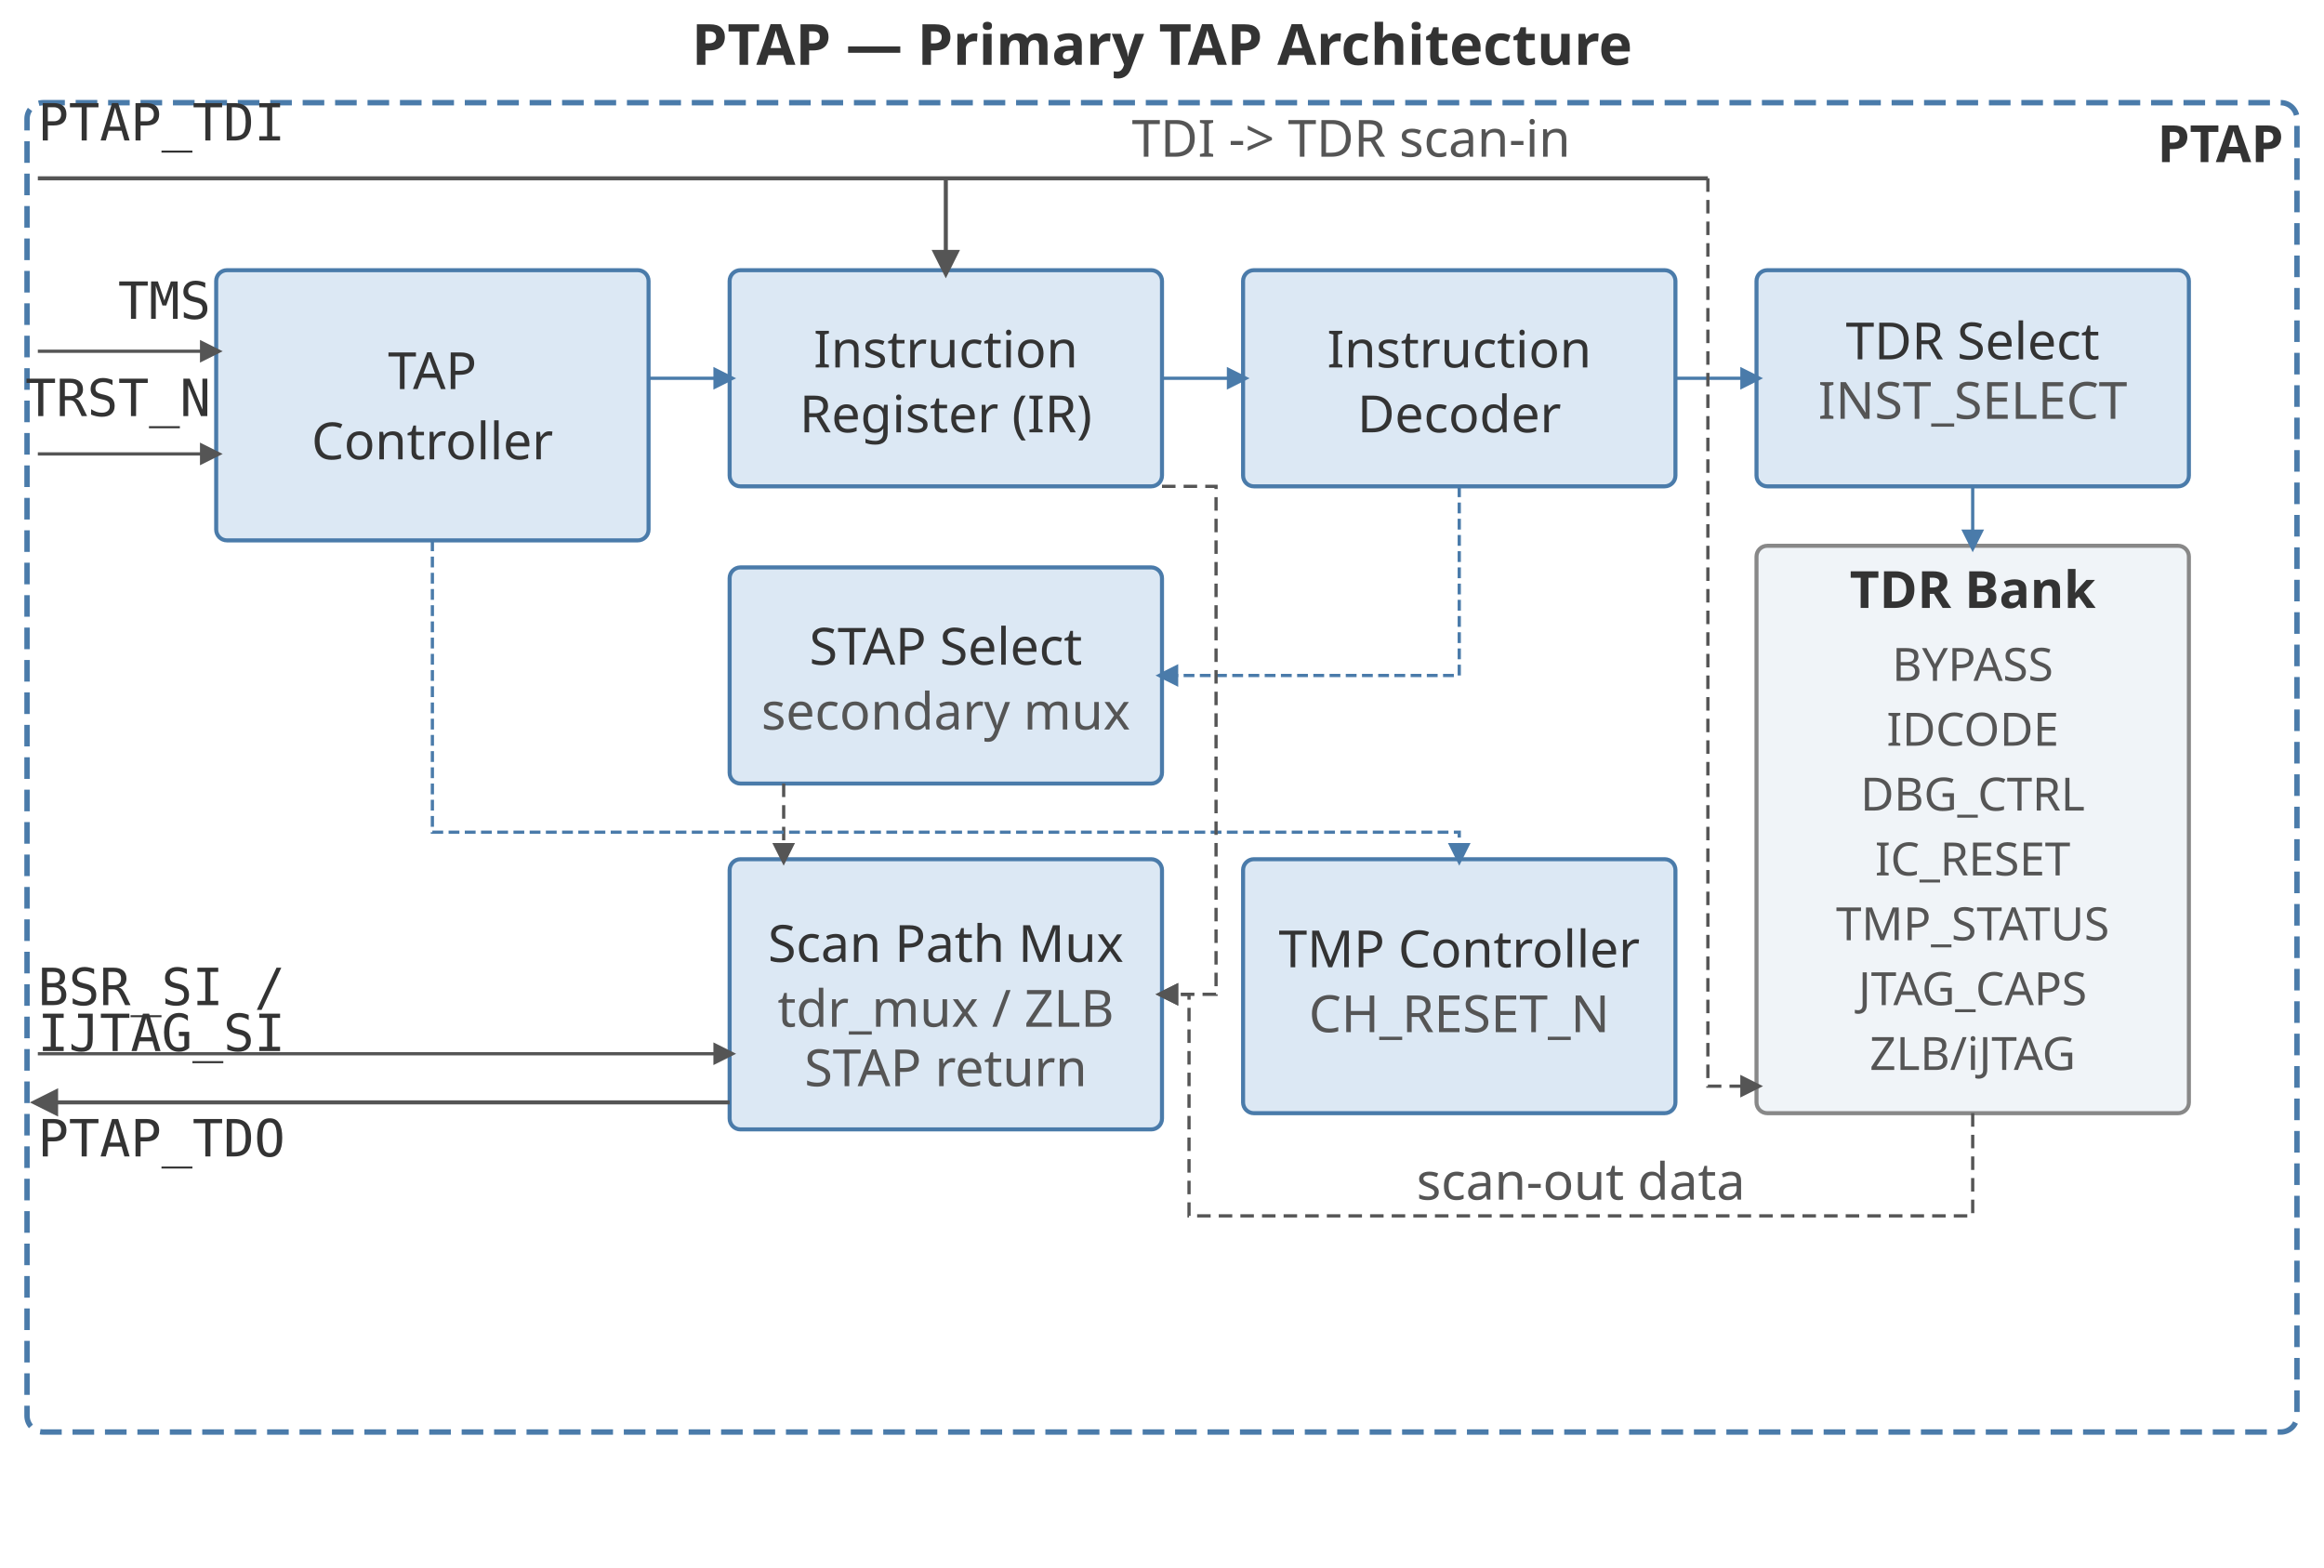
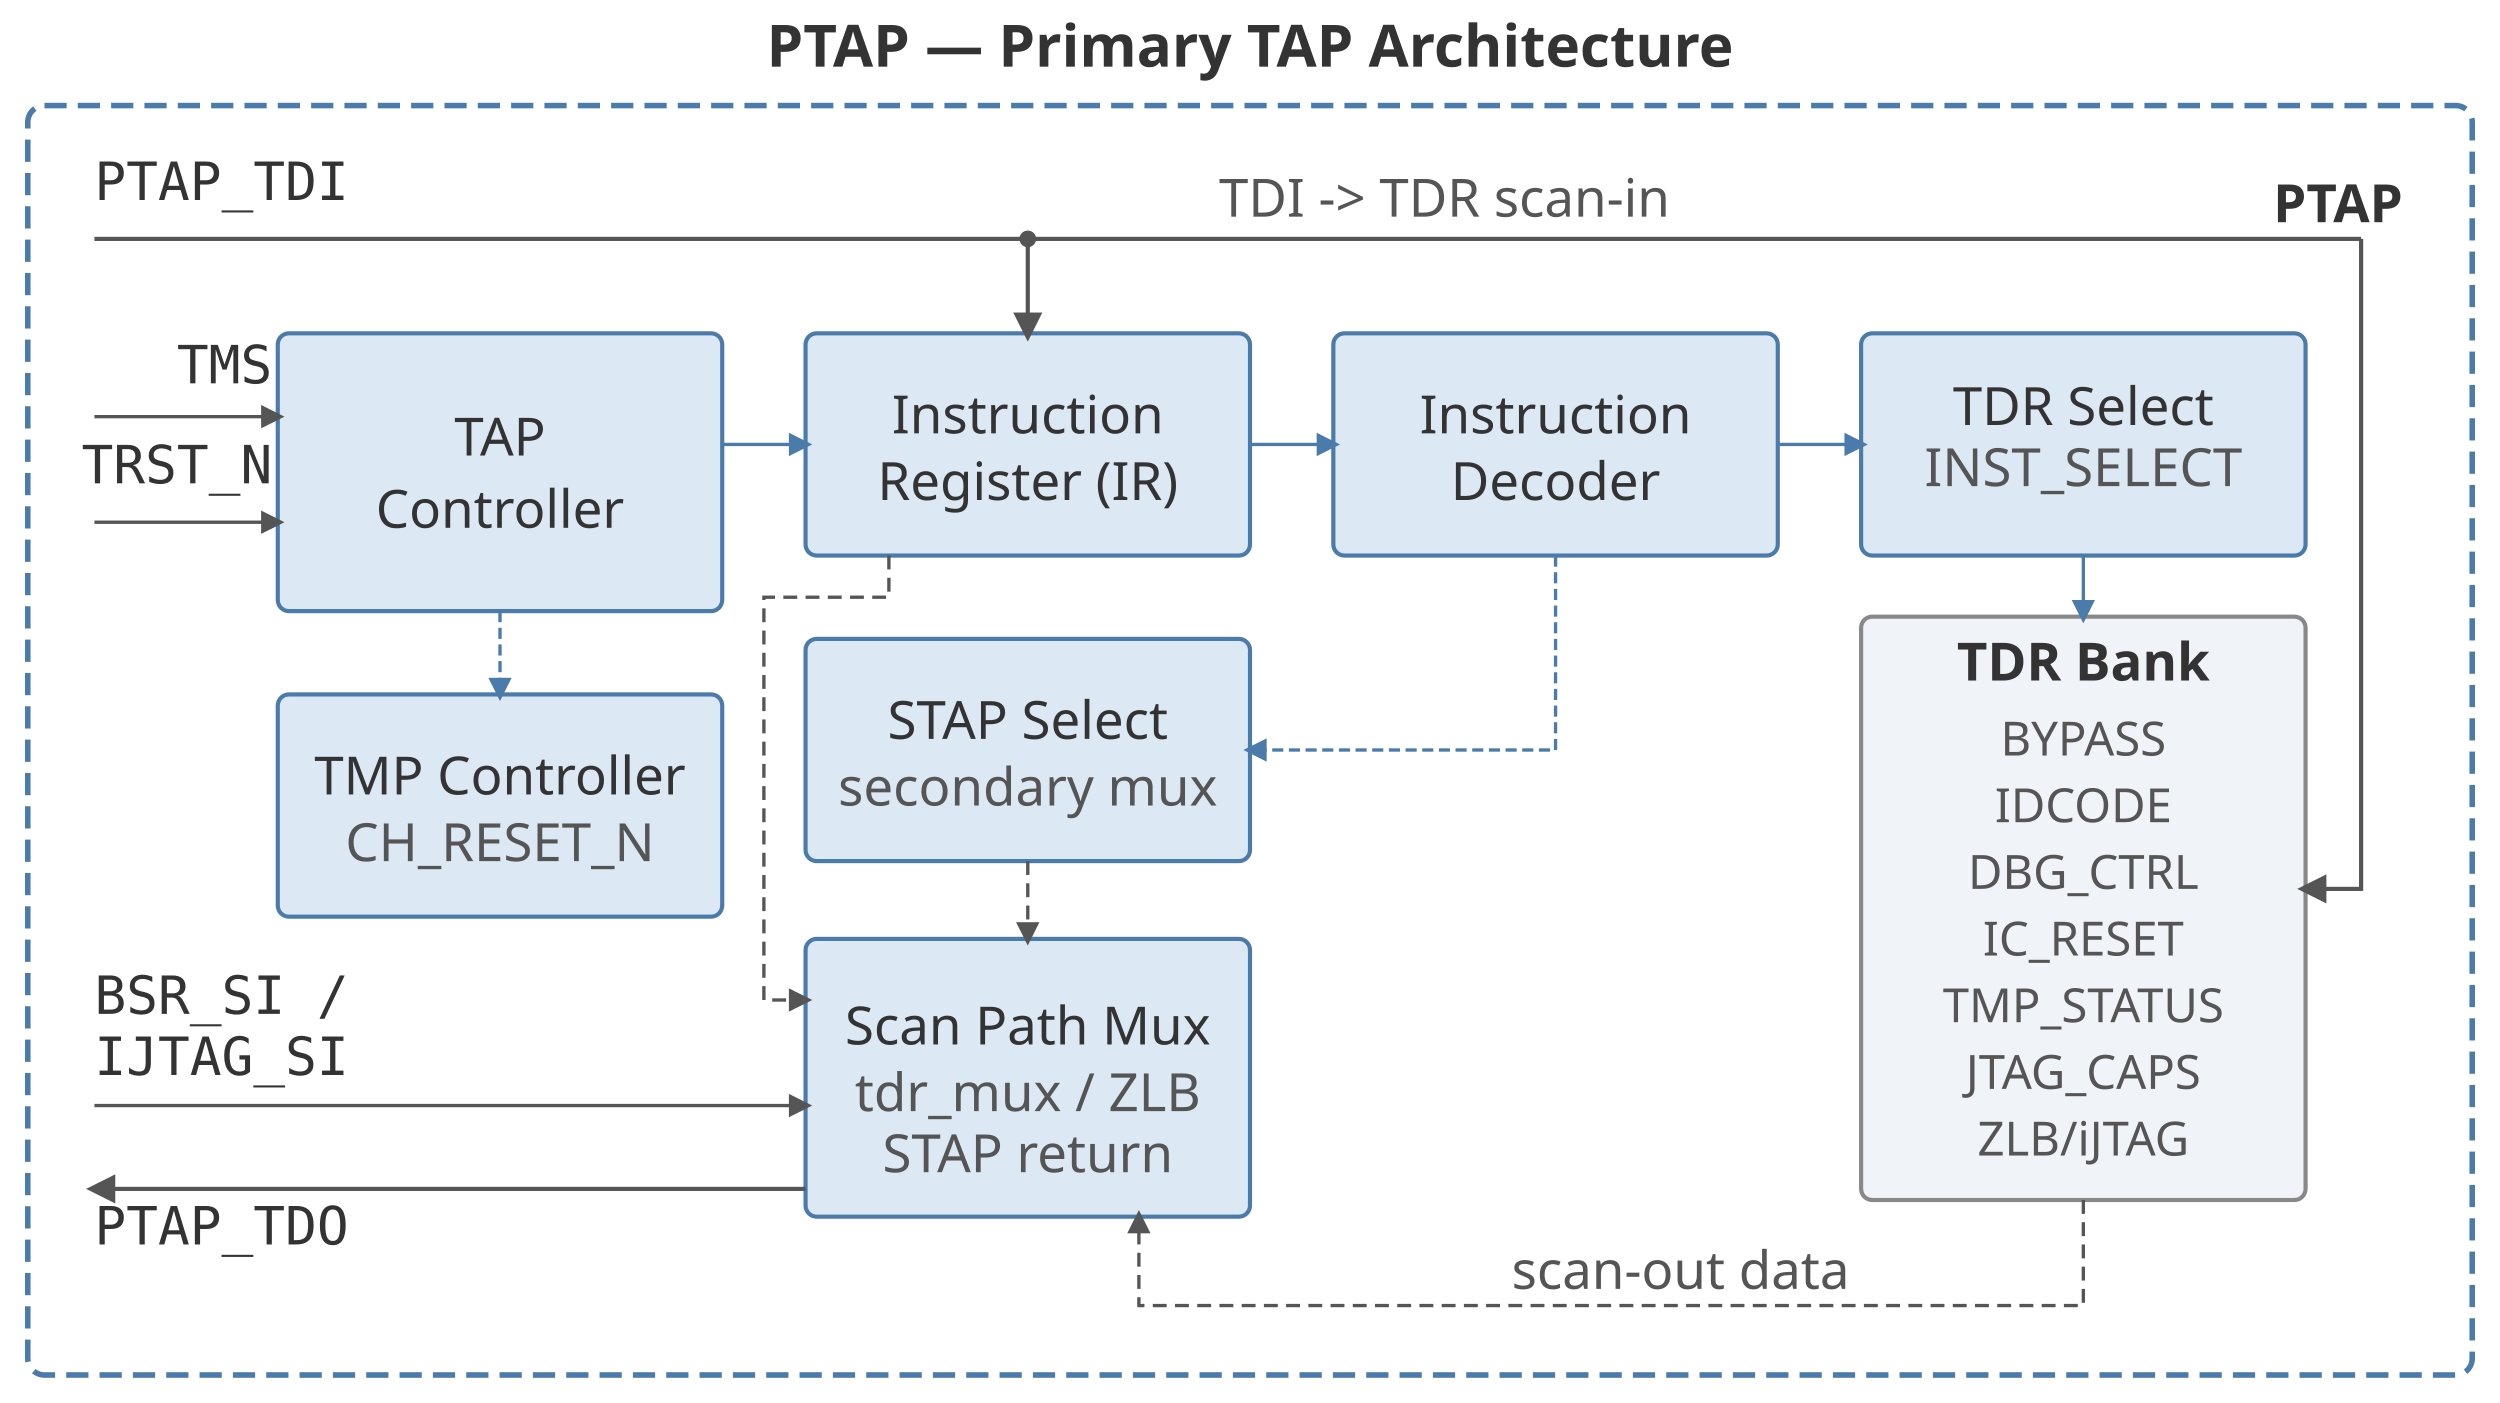
- <svg xmlns="http://www.w3.org/2000/svg" version="1.1" width="860" height="580" viewBox="0 0 860 580">
+ <svg xmlns="http://www.w3.org/2000/svg" version="1.1" width="900" height="505" viewBox="-20 -20 900 505">
  <defs>
    <style>
      text { font-family: sans-serif; fill: #333333; }
      .title { font-size: 21px; font-weight: bold; }
      .label { font-size: 19px; }
      .small { font-size: 19px; fill: #555555; }
      .port  { font-size: 19px; font-family: monospace; fill: #333333; }
      .reg   { font-size: 17px; fill: #555555; }
    </style>
    <marker id="arr-b" markerWidth="7" markerHeight="7" refX="5" refY="3.5" orient="auto">
      <path d="M0,0 L0,7 L7,3.5 z" fill="#4a7baa" />
    </marker>
    <marker id="arr-g" markerWidth="7" markerHeight="7" refX="5" refY="3.5" orient="auto">
      <path d="M0,0 L0,7 L7,3.5 z" fill="#555555" />
    </marker>
  </defs>
-   <text x="430" y="24" class="title" text-anchor="middle">PTAP — Primary TAP Architecture</text>
-   <rect x="10" y="38" width="840" height="492" rx="6" fill="none" stroke="#4a7baa" stroke-width="2" stroke-dasharray="8 4" />
+   <text x="430" y="4" class="title" text-anchor="middle">PTAP — Primary TAP Architecture</text>
+   <rect x="-10" y="18" width="880" height="457" rx="6" fill="none" stroke="#4a7baa" stroke-width="2" stroke-dasharray="8 4" />
  <text x="845" y="60" class="label" font-weight="bold" fill="#4a7baa" text-anchor="end">PTAP</text>
  <rect x="80" y="100" width="160" height="100" rx="4" fill="#dce8f4" stroke="#4a7baa" stroke-width="1.5" />
  <text x="160" y="144" class="label" text-anchor="middle">TAP</text>
  <text x="160" y="170" class="label" text-anchor="middle">Controller</text>
  <text x="78" y="118" class="port" text-anchor="end">TMS</text>
  <text x="78" y="154" class="port" text-anchor="end">TRST_N</text>
  <line x1="14" y1="130" x2="80" y2="130" fill="none" stroke="#555555" stroke-width="1.2" marker-end="url(#arr-g)" />
  <line x1="14" y1="168" x2="80" y2="168" fill="none" stroke="#555555" stroke-width="1.2" marker-end="url(#arr-g)" />
  <rect x="270" y="100" width="160" height="80" rx="4" fill="#dce8f4" stroke="#4a7baa" stroke-width="1.5" />
  <text x="350" y="136" class="label" text-anchor="middle">Instruction</text>
  <text x="350" y="160" class="label" text-anchor="middle">Register (IR)</text>
  <line x1="240" y1="140" x2="270" y2="140" stroke="#4a7baa" stroke-width="1.2" marker-end="url(#arr-b)" />
  <rect x="460" y="100" width="160" height="80" rx="4" fill="#dce8f4" stroke="#4a7baa" stroke-width="1.5" />
  <text x="540" y="136" class="label" text-anchor="middle">Instruction</text>
  <text x="540" y="160" class="label" text-anchor="middle">Decoder</text>
  <line x1="430" y1="140" x2="460" y2="140" stroke="#4a7baa" stroke-width="1.2" marker-end="url(#arr-b)" />
  <rect x="650" y="100" width="160" height="80" rx="4" fill="#dce8f4" stroke="#4a7baa" stroke-width="1.5" />
  <text x="730" y="133" class="label" text-anchor="middle">TDR Select</text>
  <text x="730" y="155" class="small" text-anchor="middle">INST_SELECT</text>
  <line x1="620" y1="140" x2="650" y2="140" stroke="#4a7baa" stroke-width="1.2" marker-end="url(#arr-b)" />
  <rect x="650" y="202" width="160" height="210" rx="4" fill="#f0f4f8" stroke="#888888" stroke-width="1.5" />
  <text x="730" y="225" class="label" text-anchor="middle" fill="#555555" font-weight="bold">TDR Bank</text>
  <text x="730" y="252" class="reg" text-anchor="middle">BYPASS</text>
  <text x="730" y="276" class="reg" text-anchor="middle">IDCODE</text>
  <text x="730" y="300" class="reg" text-anchor="middle">DBG_CTRL</text>
  <text x="730" y="324" class="reg" text-anchor="middle">IC_RESET</text>
  <text x="730" y="348" class="reg" text-anchor="middle">TMP_STATUS</text>
  <text x="730" y="372" class="reg" text-anchor="middle">JTAG_CAPS</text>
  <text x="730" y="396" class="reg" text-anchor="middle">ZLB/iJTAG</text>
  <line x1="730" y1="180" x2="730" y2="202" stroke="#4a7baa" stroke-width="1.2" marker-end="url(#arr-b)" />
  <rect x="270" y="210" width="160" height="80" rx="4" fill="#dce8f4" stroke="#4a7baa" stroke-width="1.5" />
  <text x="350" y="246" class="label" text-anchor="middle">STAP Select</text>
  <text x="350" y="270" class="small" text-anchor="middle">secondary mux</text>
  <polyline points="540,180 540,250 430,250" fill="none" stroke="#4a7baa" stroke-width="1.2" stroke-dasharray="4 2" marker-end="url(#arr-b)" />
  <rect x="270" y="318" width="160" height="100" rx="4" fill="#dce8f4" stroke="#4a7baa" stroke-width="1.5" />
  <text x="350" y="356" class="label" text-anchor="middle">Scan Path Mux</text>
  <text x="350" y="380" class="small" text-anchor="middle">tdr_mux / ZLB</text>
  <text x="350" y="402" class="small" text-anchor="middle">STAP return</text>
-   <line x1="290" y1="290" x2="290" y2="318" stroke="#555555" stroke-width="1.2" stroke-dasharray="5 3" marker-end="url(#arr-g)" />
-   <rect x="460" y="318" width="160" height="94" rx="4" fill="#dce8f4" stroke="#4a7baa" stroke-width="1.5" />
-   <text x="540" y="358" class="label" text-anchor="middle">TMP Controller</text>
-   <text x="540" y="382" class="small" text-anchor="middle">CH_RESET_N</text>
-   <polyline points="160,200 160,308 540,308 540,318" fill="none" stroke="#4a7baa" stroke-width="1.2" stroke-dasharray="4 2" marker-end="url(#arr-b)" />
+   <line x1="350" y1="290" x2="350" y2="318" stroke="#555555" stroke-width="1.2" stroke-dasharray="5 3" marker-end="url(#arr-g)" />
+   <rect x="80" y="230" width="160" height="80" rx="4" fill="#dce8f4" stroke="#4a7baa" stroke-width="1.5" />
+   <text x="160" y="266" class="label" text-anchor="middle">TMP Controller</text>
+   <text x="160" y="290" class="small" text-anchor="middle">CH_RESET_N</text>
+   <polyline points="160,200 160,230" fill="none" stroke="#4a7baa" stroke-width="1.2" stroke-dasharray="4 2" marker-end="url(#arr-b)" />
  <text x="14" y="52" class="port">PTAP_TDI</text>
-   <line x1="14" y1="66" x2="632" y2="66" stroke="#555555" stroke-width="1.5" fill="none" />
+   <line x1="14" y1="66" x2="830" y2="66" stroke="#555555" stroke-width="1.5" fill="none" />
+   <circle cx="350" cy="66" r="3" fill="#555555" />
  <line x1="350" y1="66" x2="350" y2="100" stroke="#555555" stroke-width="1.5" marker-end="url(#arr-g)" />
-   <polyline points="632,66 632,402 650,402" fill="none" stroke="#555555" stroke-width="1.2" stroke-dasharray="5 3" marker-end="url(#arr-g)" />
+   <polyline points="830,66 830,300 810,300" fill="none" stroke="#555555" stroke-width="1.5" marker-end="url(#arr-g)" />
  <text x="500" y="58" class="small" text-anchor="middle">TDI -&gt; TDR scan-in</text>
-   <polyline points="430,180 450,180 450,368 430,368" fill="none" stroke="#555555" stroke-width="1.2" stroke-dasharray="5 3" marker-end="url(#arr-g)" />
-   <polyline points="730,412 730,450 440,450 440,368 430,368" fill="none" stroke="#555555" stroke-width="1.2" stroke-dasharray="5 3" marker-end="url(#arr-g)" />
+   <polyline points="300,180 300,195 255,195 255,340 270,340" fill="none" stroke="#555555" stroke-width="1.2" stroke-dasharray="5 3" marker-end="url(#arr-g)" />
+   <polyline points="730,412 730,450 390,450 390,418" fill="none" stroke="#555555" stroke-width="1.2" stroke-dasharray="5 3" marker-end="url(#arr-g)" />
  <text x="585" y="444" class="small" text-anchor="middle">scan-out data</text>
-   <text x="14" y="372" class="port" text-anchor="start">BSR_SI /</text>
-   <text x="14" y="389" class="port" text-anchor="start">IJTAG_SI</text>
-   <line x1="14" y1="390" x2="270" y2="390" fill="none" stroke="#555555" stroke-width="1.2" marker-end="url(#arr-g)" />
+   <text x="14" y="345" class="port" text-anchor="start">BSR_SI /</text>
+   <text x="14" y="367" class="port" text-anchor="start">IJTAG_SI</text>
+   <line x1="14" y1="378" x2="270" y2="378" fill="none" stroke="#555555" stroke-width="1.2" marker-end="url(#arr-g)" />
  <line x1="270" y1="408" x2="14" y2="408" fill="none" stroke="#555555" stroke-width="1.5" marker-end="url(#arr-g)" />
  <text x="14" y="428" class="port" text-anchor="start">PTAP_TDO</text>
</svg>
